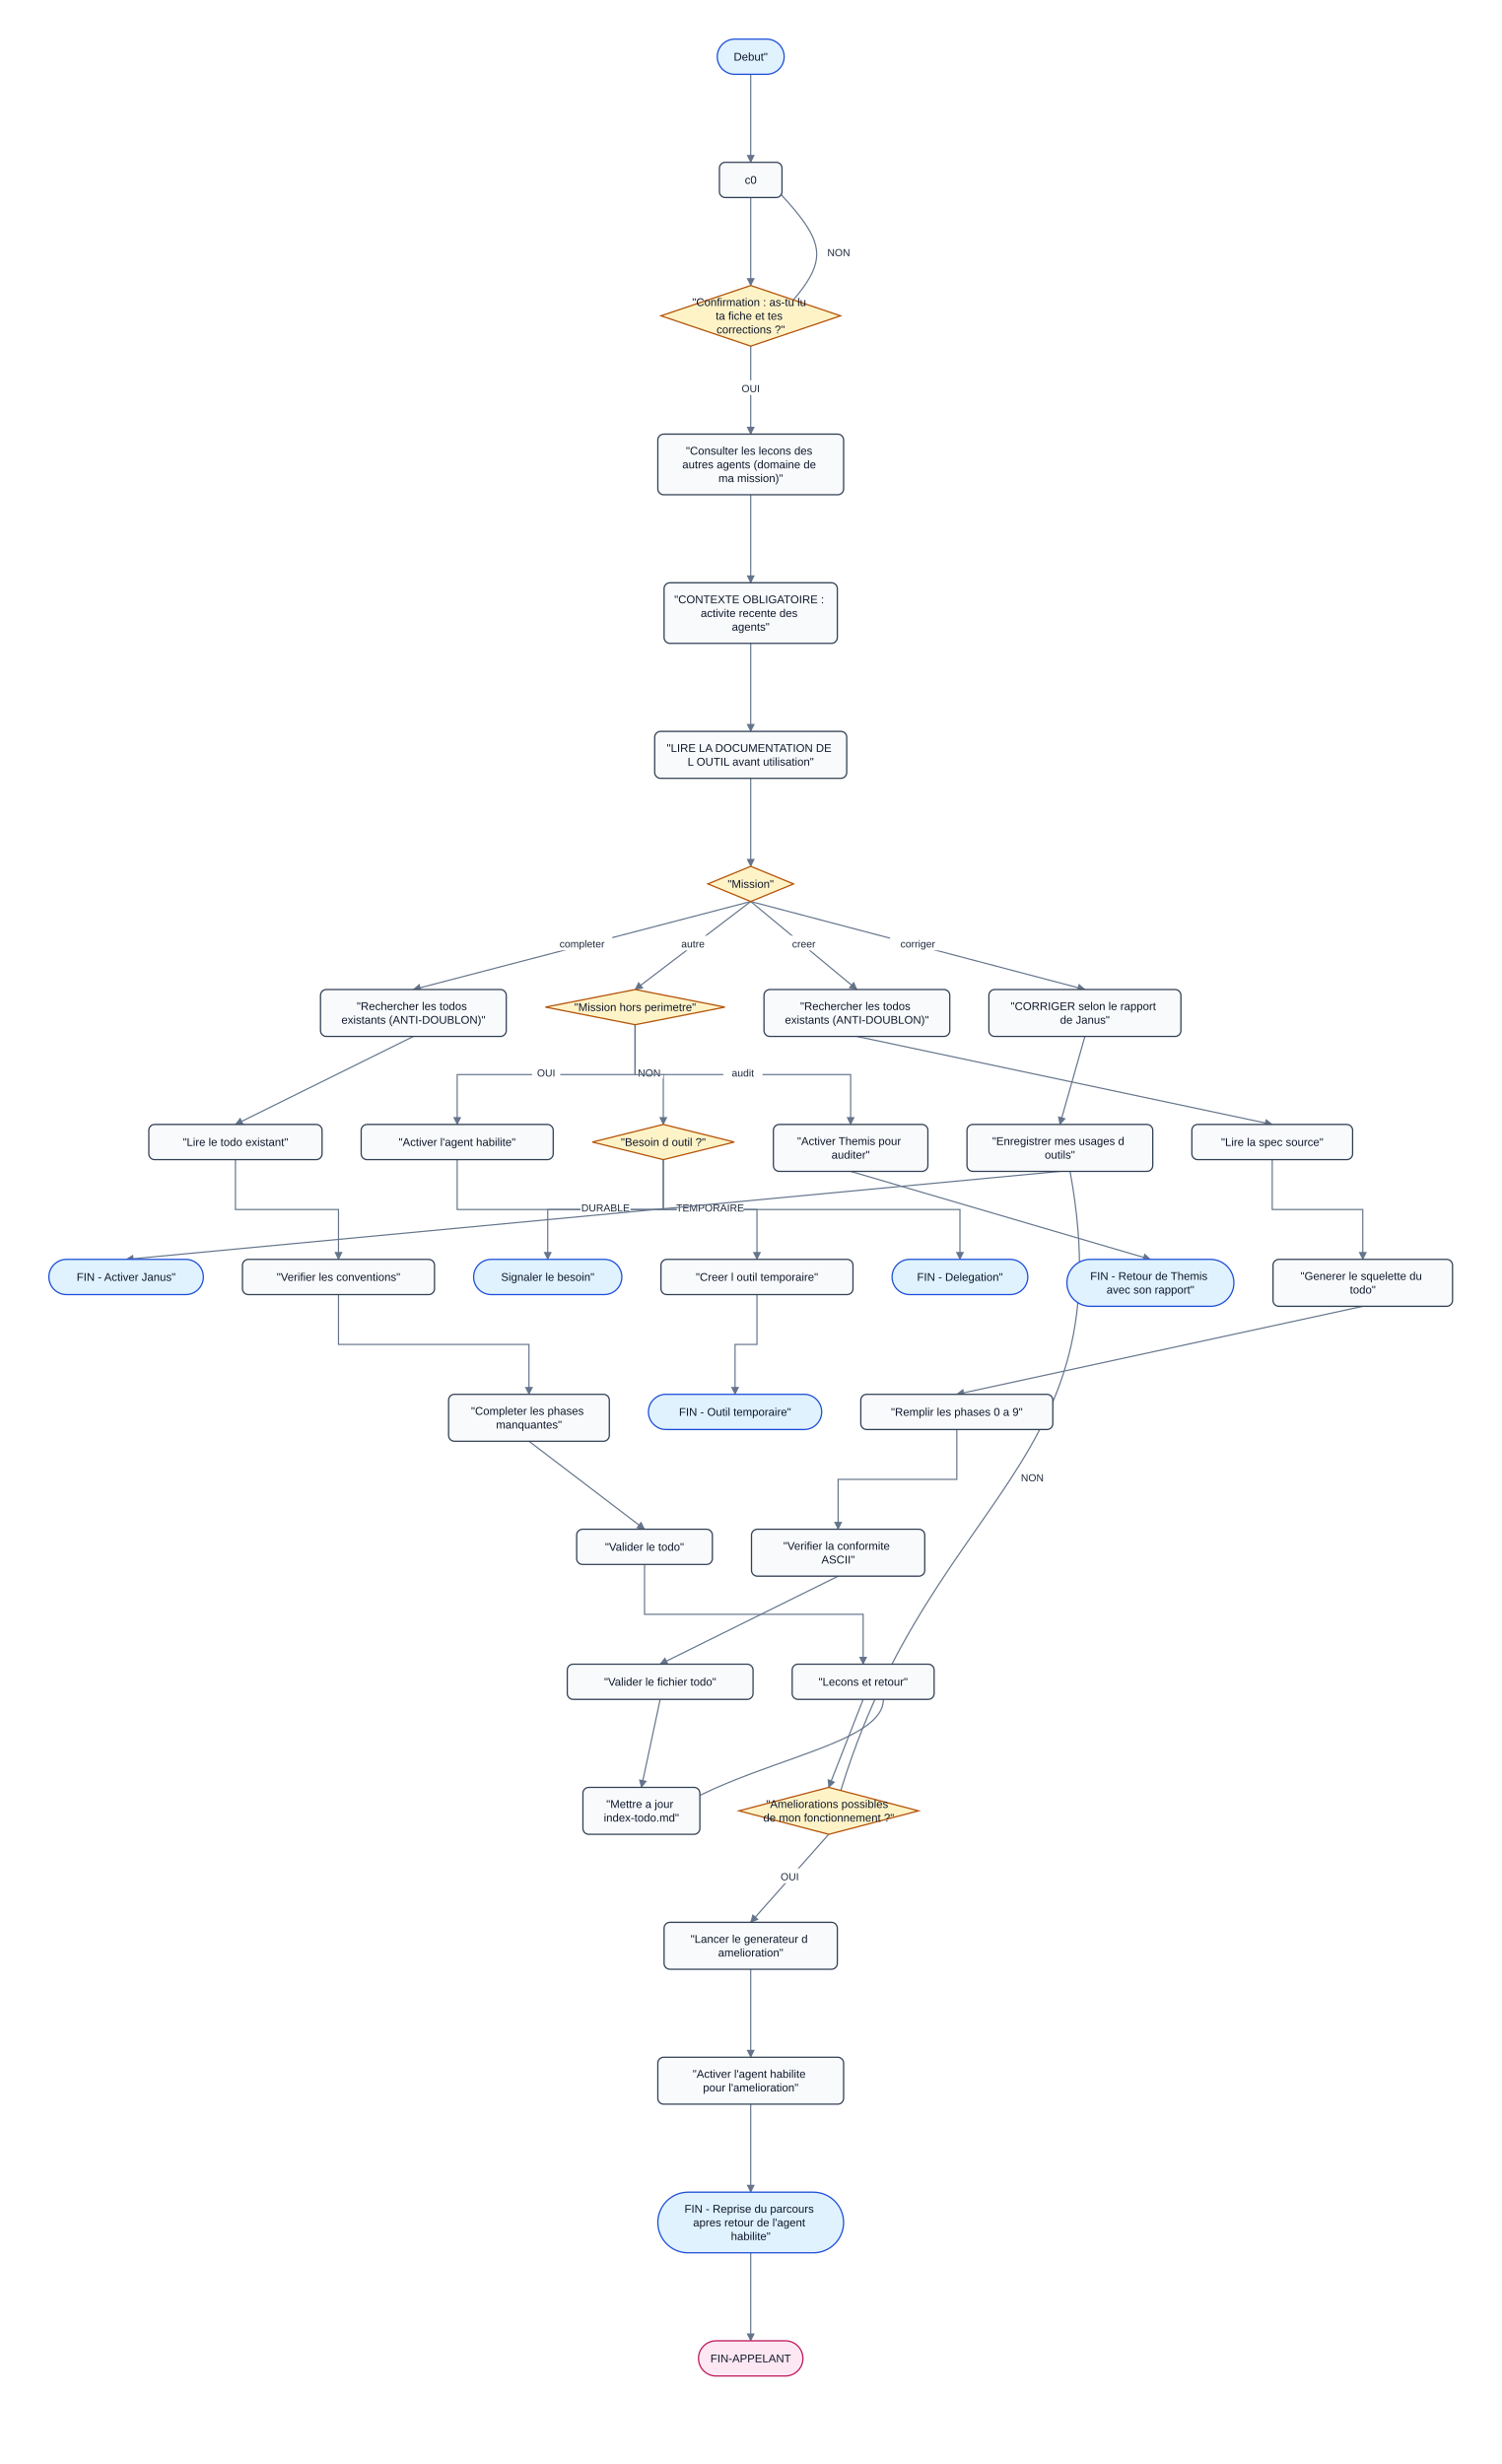
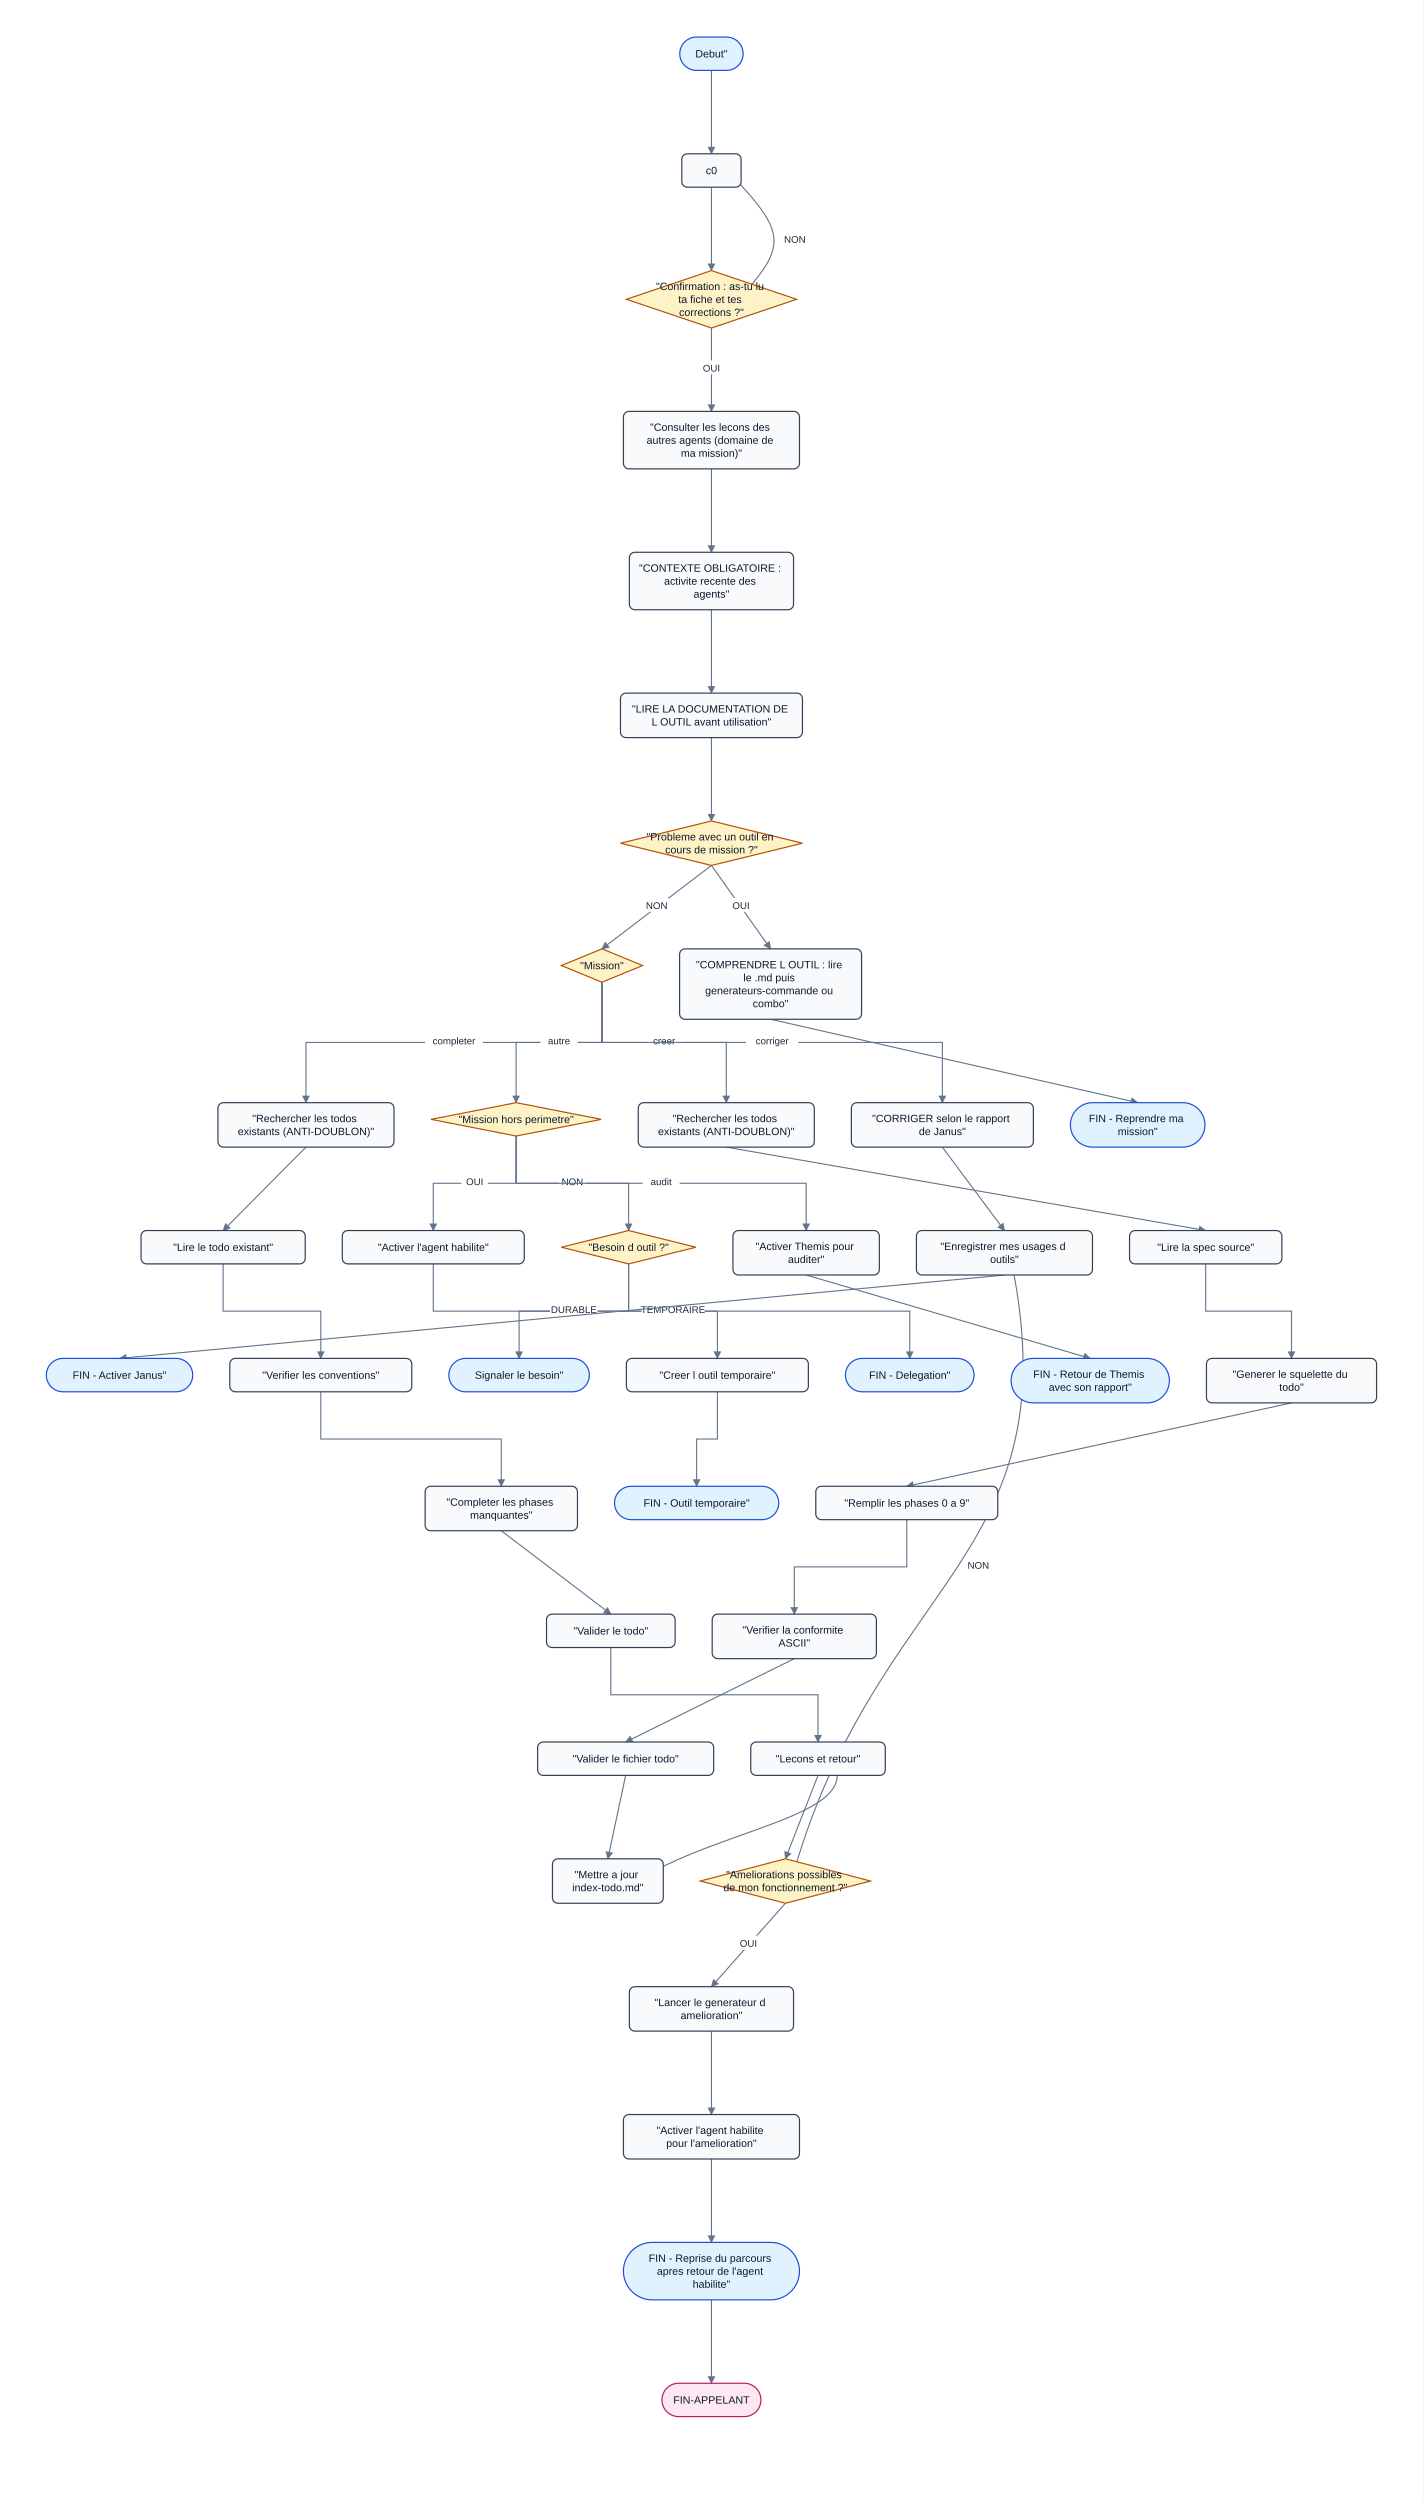
- <svg xmlns="http://www.w3.org/2000/svg" width="1536" height="2520" viewBox="0 0 1536 2520" font-family="Arial, Helvetica, sans-serif">
+ <svg xmlns="http://www.w3.org/2000/svg" width="1536" height="2698" viewBox="0 0 1536 2698" font-family="Arial, Helvetica, sans-serif">
  <defs>
    <marker id="fleche" viewBox="0 0 10 10" refX="9" refY="5" markerWidth="7" markerHeight="7" orient="auto-start-reverse">
      <path d="M 0 0 L 10 5 L 0 10 z" fill="#64748b" />
    </marker>
  </defs>
-   <rect width="1536" height="2520" fill="#ffffff" />
+   <rect width="1536" height="2698" fill="#ffffff" />
  <path d="M 767.8 76.0 L 767.8 166.0" fill="none" stroke="#64748b" stroke-width="1.2" marker-end="url(#fleche)" />
  <path d="M 767.8 202.0 L 767.8 292.0" fill="none" stroke="#64748b" stroke-width="1.2" marker-end="url(#fleche)" />
  <path d="M 767.8 354.0 L 767.8 444.0" fill="none" stroke="#64748b" stroke-width="1.2" marker-end="url(#fleche)" />
  <rect x="753.4" y="389.0" width="28.8" height="15" rx="3" fill="#ffffff" stroke="none" />
  <text x="767.8" y="401.0" text-anchor="middle" font-size="10.5" fill="#1e293b">OUI</text>
  <path d="M 767.8 354.0 C 857.8 260.0, 857.8 260.0, 767.8 166.0" fill="none" stroke="#64748b" stroke-width="1.2" marker-end="url(#fleche)" />
  <rect x="843.4" y="250.0" width="28.8" height="15" rx="3" fill="#ffffff" stroke="none" />
  <text x="857.8" y="262.0" text-anchor="middle" font-size="10.5" fill="#1e293b">NON</text>
  <path d="M 767.8 658.0 L 767.8 748.0" fill="none" stroke="#64748b" stroke-width="1.2" marker-end="url(#fleche)" />
  <path d="M 767.8 796.0 L 767.8 886.0" fill="none" stroke="#64748b" stroke-width="1.2" marker-end="url(#fleche)" />
  <path d="M 767.8 506.0 L 767.8 596.0" fill="none" stroke="#64748b" stroke-width="1.2" marker-end="url(#fleche)" />
-   <path d="M 767.8 922.0 L 876.4 1012.0" fill="none" stroke="#64748b" stroke-width="1.2" marker-end="url(#fleche)" />
-   <rect x="802.1" y="957.0" width="40.0" height="15" rx="3" fill="#ffffff" stroke="none" />
-   <text x="822.1" y="969.0" text-anchor="middle" font-size="10.5" fill="#1e293b">creer</text>
-   <path d="M 767.8 922.0 L 422.8 1012.0" fill="none" stroke="#64748b" stroke-width="1.2" marker-end="url(#fleche)" />
-   <rect x="564.1" y="957.0" width="62.4" height="15" rx="3" fill="#ffffff" stroke="none" />
-   <text x="595.3" y="969.0" text-anchor="middle" font-size="10.5" fill="#1e293b">completer</text>
-   <path d="M 767.8 922.0 L 649.6 1012.0" fill="none" stroke="#64748b" stroke-width="1.2" marker-end="url(#fleche)" />
-   <rect x="688.7" y="957.0" width="40.0" height="15" rx="3" fill="#ffffff" stroke="none" />
-   <text x="708.7" y="969.0" text-anchor="middle" font-size="10.5" fill="#1e293b">autre</text>
-   <path d="M 767.8 922.0 L 1109.6 1012.0" fill="none" stroke="#64748b" stroke-width="1.2" marker-end="url(#fleche)" />
-   <rect x="910.3" y="957.0" width="56.8" height="15" rx="3" fill="#ffffff" stroke="none" />
-   <text x="938.7" y="969.0" text-anchor="middle" font-size="10.5" fill="#1e293b">corriger</text>
-   <path d="M 422.8 1060.0 L 240.8 1150.0" fill="none" stroke="#64748b" stroke-width="1.2" marker-end="url(#fleche)" />
-   <path d="M 240.8 1186.0 V 1237.0 H 346.2 V 1288.0" fill="none" stroke="#64748b" stroke-width="1.2" marker-end="url(#fleche)" />
-   <path d="M 346.2 1324.0 V 1375.0 H 541.0 V 1426.0" fill="none" stroke="#64748b" stroke-width="1.2" marker-end="url(#fleche)" />
-   <path d="M 541.0 1474.0 L 659.2 1564.0" fill="none" stroke="#64748b" stroke-width="1.2" marker-end="url(#fleche)" />
-   <path d="M 659.2 1600.0 V 1651.0 H 882.8 V 1702.0" fill="none" stroke="#64748b" stroke-width="1.2" marker-end="url(#fleche)" />
-   <path d="M 649.6 1048.0 V 1099.0 H 467.6 V 1150.0" fill="none" stroke="#64748b" stroke-width="1.2" marker-end="url(#fleche)" />
-   <rect x="544.2" y="1089.0" width="28.8" height="15" rx="3" fill="#ffffff" stroke="none" />
-   <text x="558.6" y="1101.0" text-anchor="middle" font-size="10.5" fill="#1e293b">OUI</text>
-   <path d="M 649.6 1048.0 V 1099.0 H 678.4 V 1150.0" fill="none" stroke="#64748b" stroke-width="1.2" marker-end="url(#fleche)" />
-   <rect x="649.6" y="1089.0" width="28.8" height="15" rx="3" fill="#ffffff" stroke="none" />
-   <text x="664.0" y="1101.0" text-anchor="middle" font-size="10.5" fill="#1e293b">NON</text>
-   <path d="M 649.6 1048.0 V 1099.0 H 870.0 V 1150.0" fill="none" stroke="#64748b" stroke-width="1.2" marker-end="url(#fleche)" />
-   <rect x="739.8" y="1089.0" width="40.0" height="15" rx="3" fill="#ffffff" stroke="none" />
-   <text x="759.8" y="1101.0" text-anchor="middle" font-size="10.5" fill="#1e293b">audit</text>
-   <path d="M 467.6 1186.0 V 1237.0 H 981.8 V 1288.0" fill="none" stroke="#64748b" stroke-width="1.2" marker-end="url(#fleche)" />
-   <path d="M 876.4 1060.0 L 1301.2 1150.0" fill="none" stroke="#64748b" stroke-width="1.2" marker-end="url(#fleche)" />
-   <path d="M 678.4 1186.0 V 1237.0 H 774.2 V 1288.0" fill="none" stroke="#64748b" stroke-width="1.2" marker-end="url(#fleche)" />
-   <rect x="692.3" y="1227.0" width="68.0" height="15" rx="3" fill="#ffffff" stroke="none" />
-   <text x="726.3" y="1239.0" text-anchor="middle" font-size="10.5" fill="#1e293b">TEMPORAIRE</text>
-   <path d="M 678.4 1186.0 V 1237.0 H 560.2 V 1288.0" fill="none" stroke="#64748b" stroke-width="1.2" marker-end="url(#fleche)" />
-   <rect x="593.7" y="1227.0" width="51.2" height="15" rx="3" fill="#ffffff" stroke="none" />
-   <text x="619.3" y="1239.0" text-anchor="middle" font-size="10.5" fill="#1e293b">DURABLE</text>
-   <path d="M 774.2 1324.0 V 1375.0 H 751.8 V 1426.0" fill="none" stroke="#64748b" stroke-width="1.2" marker-end="url(#fleche)" />
-   <path d="M 870.0 1198.0 L 1176.6 1288.0" fill="none" stroke="#64748b" stroke-width="1.2" marker-end="url(#fleche)" />
-   <path d="M 1084.0 1198.0 L 129.0 1288.0" fill="none" stroke="#64748b" stroke-width="1.2" marker-end="url(#fleche)" />
-   <path d="M 1301.2 1186.0 V 1237.0 H 1393.8 V 1288.0" fill="none" stroke="#64748b" stroke-width="1.2" marker-end="url(#fleche)" />
-   <path d="M 1393.8 1336.0 L 978.6 1426.0" fill="none" stroke="#64748b" stroke-width="1.2" marker-end="url(#fleche)" />
-   <path d="M 978.6 1462.0 V 1513.0 H 857.2 V 1564.0" fill="none" stroke="#64748b" stroke-width="1.2" marker-end="url(#fleche)" />
-   <path d="M 857.2 1612.0 L 675.2 1702.0" fill="none" stroke="#64748b" stroke-width="1.2" marker-end="url(#fleche)" />
-   <path d="M 675.2 1738.0 L 656.0 1828.0" fill="none" stroke="#64748b" stroke-width="1.2" marker-end="url(#fleche)" />
-   <path d="M 656.0 1876.0 C 746.0 1789.0, 972.8 1789.0, 882.8 1702.0" fill="none" stroke="#64748b" stroke-width="1.2" marker-end="url(#fleche)" />
-   <path d="M 882.8 1738.0 L 847.6 1828.0" fill="none" stroke="#64748b" stroke-width="1.2" marker-end="url(#fleche)" />
-   <path d="M 847.6 1876.0 L 767.8 1966.0" fill="none" stroke="#64748b" stroke-width="1.2" marker-end="url(#fleche)" />
-   <rect x="793.3" y="1911.0" width="28.8" height="15" rx="3" fill="#ffffff" stroke="none" />
-   <text x="807.7" y="1923.0" text-anchor="middle" font-size="10.5" fill="#1e293b">OUI</text>
-   <path d="M 847.6 1876.0 C 937.6 1513.0, 1174.0 1513.0, 1084.0 1150.0" fill="none" stroke="#64748b" stroke-width="1.2" marker-end="url(#fleche)" />
-   <rect x="1041.4" y="1503.0" width="28.8" height="15" rx="3" fill="#ffffff" stroke="none" />
-   <text x="1055.8" y="1515.0" text-anchor="middle" font-size="10.5" fill="#1e293b">NON</text>
-   <path d="M 767.8 2014.0 L 767.8 2104.0" fill="none" stroke="#64748b" stroke-width="1.2" marker-end="url(#fleche)" />
-   <path d="M 767.8 2152.0 L 767.8 2242.0" fill="none" stroke="#64748b" stroke-width="1.2" marker-end="url(#fleche)" />
-   <path d="M 767.8 2304.0 L 767.8 2394.0" fill="none" stroke="#64748b" stroke-width="1.2" marker-end="url(#fleche)" />
-   <path d="M 1109.6 1060.0 L 1084.0 1150.0" fill="none" stroke="#64748b" stroke-width="1.2" marker-end="url(#fleche)" />
+   <path d="M 649.6 1060.0 V 1125.0 H 783.8 V 1190.0" fill="none" stroke="#64748b" stroke-width="1.2" marker-end="url(#fleche)" />
+   <rect x="696.7" y="1115.0" width="40.0" height="15" rx="3" fill="#ffffff" stroke="none" />
+   <text x="716.7" y="1127.0" text-anchor="middle" font-size="10.5" fill="#1e293b">creer</text>
+   <path d="M 649.6 1060.0 V 1125.0 H 330.2 V 1190.0" fill="none" stroke="#64748b" stroke-width="1.2" marker-end="url(#fleche)" />
+   <rect x="458.7" y="1115.0" width="62.4" height="15" rx="3" fill="#ffffff" stroke="none" />
+   <text x="489.9" y="1127.0" text-anchor="middle" font-size="10.5" fill="#1e293b">completer</text>
+   <path d="M 649.6 1060.0 V 1125.0 H 557.0 V 1190.0" fill="none" stroke="#64748b" stroke-width="1.2" marker-end="url(#fleche)" />
+   <rect x="583.3" y="1115.0" width="40.0" height="15" rx="3" fill="#ffffff" stroke="none" />
+   <text x="603.3" y="1127.0" text-anchor="middle" font-size="10.5" fill="#1e293b">autre</text>
+   <path d="M 649.6 1060.0 V 1125.0 H 1017.0 V 1190.0" fill="none" stroke="#64748b" stroke-width="1.2" marker-end="url(#fleche)" />
+   <rect x="804.9" y="1115.0" width="56.8" height="15" rx="3" fill="#ffffff" stroke="none" />
+   <text x="833.3" y="1127.0" text-anchor="middle" font-size="10.5" fill="#1e293b">corriger</text>
+   <path d="M 330.2 1238.0 L 240.8 1328.0" fill="none" stroke="#64748b" stroke-width="1.2" marker-end="url(#fleche)" />
+   <path d="M 240.8 1364.0 V 1415.0 H 346.2 V 1466.0" fill="none" stroke="#64748b" stroke-width="1.2" marker-end="url(#fleche)" />
+   <path d="M 346.2 1502.0 V 1553.0 H 541.0 V 1604.0" fill="none" stroke="#64748b" stroke-width="1.2" marker-end="url(#fleche)" />
+   <path d="M 541.0 1652.0 L 659.2 1742.0" fill="none" stroke="#64748b" stroke-width="1.2" marker-end="url(#fleche)" />
+   <path d="M 659.2 1778.0 V 1829.0 H 882.8 V 1880.0" fill="none" stroke="#64748b" stroke-width="1.2" marker-end="url(#fleche)" />
+   <path d="M 557.0 1226.0 V 1277.0 H 467.6 V 1328.0" fill="none" stroke="#64748b" stroke-width="1.2" marker-end="url(#fleche)" />
+   <rect x="497.9" y="1267.0" width="28.8" height="15" rx="3" fill="#ffffff" stroke="none" />
+   <text x="512.3" y="1279.0" text-anchor="middle" font-size="10.5" fill="#1e293b">OUI</text>
+   <path d="M 557.0 1226.0 V 1277.0 H 678.4 V 1328.0" fill="none" stroke="#64748b" stroke-width="1.2" marker-end="url(#fleche)" />
+   <rect x="603.3" y="1267.0" width="28.8" height="15" rx="3" fill="#ffffff" stroke="none" />
+   <text x="617.7" y="1279.0" text-anchor="middle" font-size="10.5" fill="#1e293b">NON</text>
+   <path d="M 557.0 1226.0 V 1277.0 H 870.0 V 1328.0" fill="none" stroke="#64748b" stroke-width="1.2" marker-end="url(#fleche)" />
+   <rect x="693.5" y="1267.0" width="40.0" height="15" rx="3" fill="#ffffff" stroke="none" />
+   <text x="713.5" y="1279.0" text-anchor="middle" font-size="10.5" fill="#1e293b">audit</text>
+   <path d="M 467.6 1364.0 V 1415.0 H 981.8 V 1466.0" fill="none" stroke="#64748b" stroke-width="1.2" marker-end="url(#fleche)" />
+   <path d="M 783.8 1238.0 L 1301.2 1328.0" fill="none" stroke="#64748b" stroke-width="1.2" marker-end="url(#fleche)" />
+   <path d="M 678.4 1364.0 V 1415.0 H 774.2 V 1466.0" fill="none" stroke="#64748b" stroke-width="1.2" marker-end="url(#fleche)" />
+   <rect x="692.3" y="1405.0" width="68.0" height="15" rx="3" fill="#ffffff" stroke="none" />
+   <text x="726.3" y="1417.0" text-anchor="middle" font-size="10.5" fill="#1e293b">TEMPORAIRE</text>
+   <path d="M 678.4 1364.0 V 1415.0 H 560.2 V 1466.0" fill="none" stroke="#64748b" stroke-width="1.2" marker-end="url(#fleche)" />
+   <rect x="593.7" y="1405.0" width="51.2" height="15" rx="3" fill="#ffffff" stroke="none" />
+   <text x="619.3" y="1417.0" text-anchor="middle" font-size="10.5" fill="#1e293b">DURABLE</text>
+   <path d="M 774.2 1502.0 V 1553.0 H 751.8 V 1604.0" fill="none" stroke="#64748b" stroke-width="1.2" marker-end="url(#fleche)" />
+   <path d="M 870.0 1376.0 L 1176.6 1466.0" fill="none" stroke="#64748b" stroke-width="1.2" marker-end="url(#fleche)" />
+   <path d="M 1084.0 1376.0 L 129.0 1466.0" fill="none" stroke="#64748b" stroke-width="1.2" marker-end="url(#fleche)" />
+   <path d="M 1301.2 1364.0 V 1415.0 H 1393.8 V 1466.0" fill="none" stroke="#64748b" stroke-width="1.2" marker-end="url(#fleche)" />
+   <path d="M 1393.8 1514.0 L 978.6 1604.0" fill="none" stroke="#64748b" stroke-width="1.2" marker-end="url(#fleche)" />
+   <path d="M 978.6 1640.0 V 1691.0 H 857.2 V 1742.0" fill="none" stroke="#64748b" stroke-width="1.2" marker-end="url(#fleche)" />
+   <path d="M 857.2 1790.0 L 675.2 1880.0" fill="none" stroke="#64748b" stroke-width="1.2" marker-end="url(#fleche)" />
+   <path d="M 675.2 1916.0 L 656.0 2006.0" fill="none" stroke="#64748b" stroke-width="1.2" marker-end="url(#fleche)" />
+   <path d="M 656.0 2054.0 C 746.0 1967.0, 972.8 1967.0, 882.8 1880.0" fill="none" stroke="#64748b" stroke-width="1.2" marker-end="url(#fleche)" />
+   <path d="M 882.8 1916.0 L 847.6 2006.0" fill="none" stroke="#64748b" stroke-width="1.2" marker-end="url(#fleche)" />
+   <path d="M 847.6 2054.0 L 767.8 2144.0" fill="none" stroke="#64748b" stroke-width="1.2" marker-end="url(#fleche)" />
+   <rect x="793.3" y="2089.0" width="28.8" height="15" rx="3" fill="#ffffff" stroke="none" />
+   <text x="807.7" y="2101.0" text-anchor="middle" font-size="10.5" fill="#1e293b">OUI</text>
+   <path d="M 847.6 2054.0 C 937.6 1691.0, 1174.0 1691.0, 1084.0 1328.0" fill="none" stroke="#64748b" stroke-width="1.2" marker-end="url(#fleche)" />
+   <rect x="1041.4" y="1681.0" width="28.8" height="15" rx="3" fill="#ffffff" stroke="none" />
+   <text x="1055.8" y="1693.0" text-anchor="middle" font-size="10.5" fill="#1e293b">NON</text>
+   <path d="M 767.8 2192.0 L 767.8 2282.0" fill="none" stroke="#64748b" stroke-width="1.2" marker-end="url(#fleche)" />
+   <path d="M 767.8 2330.0 L 767.8 2420.0" fill="none" stroke="#64748b" stroke-width="1.2" marker-end="url(#fleche)" />
+   <path d="M 767.8 2482.0 L 767.8 2572.0" fill="none" stroke="#64748b" stroke-width="1.2" marker-end="url(#fleche)" />
+   <path d="M 1017.0 1238.0 L 1084.0 1328.0" fill="none" stroke="#64748b" stroke-width="1.2" marker-end="url(#fleche)" />
+   <path d="M 767.8 934.0 L 831.6 1024.0" fill="none" stroke="#64748b" stroke-width="1.2" marker-end="url(#fleche)" />
+   <rect x="785.3" y="969.0" width="28.8" height="15" rx="3" fill="#ffffff" stroke="none" />
+   <text x="799.7" y="981.0" text-anchor="middle" font-size="10.5" fill="#1e293b">OUI</text>
+   <path d="M 767.8 934.0 L 649.6 1024.0" fill="none" stroke="#64748b" stroke-width="1.2" marker-end="url(#fleche)" />
+   <rect x="694.3" y="969.0" width="28.8" height="15" rx="3" fill="#ffffff" stroke="none" />
+   <text x="708.7" y="981.0" text-anchor="middle" font-size="10.5" fill="#1e293b">NON</text>
+   <path d="M 831.6 1100.0 L 1227.8 1190.0" fill="none" stroke="#64748b" stroke-width="1.2" marker-end="url(#fleche)" />
  <rect x="733.6" y="40.0" width="68.4" height="36.0" rx="18.0" fill="#e0f2fe" stroke="#1d4ed8" stroke-width="1.3" />
  <text x="767.8" y="62.0" text-anchor="middle" font-size="11.5" fill="#0f172a">
    <tspan x="767.8" dy="0">Debut"</tspan>
  </text>
  <rect x="735.8" y="166.0" width="64.0" height="36.0" rx="6.0" fill="#f8fafc" stroke="#334155" stroke-width="1.3" />
  <text x="767.8" y="188.0" text-anchor="middle" font-size="11.5" fill="#0f172a">
    <tspan x="767.8" dy="0">c0</tspan>
  </text>
  <path d="M 767.8 292.0 L 859.6 323.0 L 767.8 354.0 L 676.0 323.0 Z" fill="#fef3c7" stroke="#b45309" stroke-width="1.3" />
  <text x="767.8" y="313.0" text-anchor="middle" font-size="11.5" fill="#0f172a">
    <tspan x="767.8" dy="0">"Confirmation : as-tu lu</tspan>
    <tspan x="767.8" dy="14">ta fiche et tes</tspan>
    <tspan x="767.8" dy="14">corrections ?"</tspan>
  </text>
  <rect x="679.2" y="596.0" width="177.2" height="62.0" rx="6.0" fill="#f8fafc" stroke="#334155" stroke-width="1.3" />
  <text x="767.8" y="617.0" text-anchor="middle" font-size="11.5" fill="#0f172a">
    <tspan x="767.8" dy="0">"CONTEXTE OBLIGATOIRE :</tspan>
    <tspan x="767.8" dy="14">activite recente des</tspan>
    <tspan x="767.8" dy="14">agents"</tspan>
  </text>
  <rect x="669.6" y="748.0" width="196.4" height="48.0" rx="6.0" fill="#f8fafc" stroke="#334155" stroke-width="1.3" />
  <text x="767.8" y="769.0" text-anchor="middle" font-size="11.5" fill="#0f172a">
    <tspan x="767.8" dy="0">"LIRE LA DOCUMENTATION DE</tspan>
    <tspan x="767.8" dy="14">L OUTIL avant utilisation"</tspan>
  </text>
  <rect x="672.8" y="444.0" width="190.0" height="62.0" rx="6.0" fill="#f8fafc" stroke="#334155" stroke-width="1.3" />
  <text x="767.8" y="465.0" text-anchor="middle" font-size="11.5" fill="#0f172a">
    <tspan x="767.8" dy="0">"Consulter les lecons des</tspan>
    <tspan x="767.8" dy="14">autres agents (domaine de</tspan>
    <tspan x="767.8" dy="14">ma mission)"</tspan>
  </text>
-   <path d="M 767.8 886.0 L 811.6 904.0 L 767.8 922.0 L 724.0 904.0 Z" fill="#fef3c7" stroke="#b45309" stroke-width="1.3" />
-   <text x="767.8" y="908.0" text-anchor="middle" font-size="11.5" fill="#0f172a">
-     <tspan x="767.8" dy="0">"Mission"</tspan>
-   </text>
-   <rect x="50.0" y="1288.0" width="158.0" height="36.0" rx="18.0" fill="#e0f2fe" stroke="#1d4ed8" stroke-width="1.3" />
-   <text x="129.0" y="1310.0" text-anchor="middle" font-size="11.5" fill="#0f172a">
+   <path d="M 649.6 1024.0 L 693.4 1042.0 L 649.6 1060.0 L 605.8 1042.0 Z" fill="#fef3c7" stroke="#b45309" stroke-width="1.3" />
+   <text x="649.6" y="1046.0" text-anchor="middle" font-size="11.5" fill="#0f172a">
+     <tspan x="649.6" dy="0">"Mission"</tspan>
+   </text>
+   <rect x="50.0" y="1466.0" width="158.0" height="36.0" rx="18.0" fill="#e0f2fe" stroke="#1d4ed8" stroke-width="1.3" />
+   <text x="129.0" y="1488.0" text-anchor="middle" font-size="11.5" fill="#0f172a">
    <tspan x="129.0" dy="0">FIN - Activer Janus"</tspan>
  </text>
-   <rect x="327.8" y="1012.0" width="190.0" height="48.0" rx="6.0" fill="#f8fafc" stroke="#334155" stroke-width="1.3" />
-   <text x="422.8" y="1033.0" text-anchor="middle" font-size="11.5" fill="#0f172a">
-     <tspan x="422.8" dy="0">"Rechercher les todos</tspan>
-     <tspan x="422.8" dy="14">existants (ANTI-DOUBLON)"</tspan>
-   </text>
-   <rect x="152.2" y="1150.0" width="177.2" height="36.0" rx="6.0" fill="#f8fafc" stroke="#334155" stroke-width="1.3" />
-   <text x="240.8" y="1172.0" text-anchor="middle" font-size="11.5" fill="#0f172a">
+   <rect x="235.2" y="1190.0" width="190.0" height="48.0" rx="6.0" fill="#f8fafc" stroke="#334155" stroke-width="1.3" />
+   <text x="330.2" y="1211.0" text-anchor="middle" font-size="11.5" fill="#0f172a">
+     <tspan x="330.2" dy="0">"Rechercher les todos</tspan>
+     <tspan x="330.2" dy="14">existants (ANTI-DOUBLON)"</tspan>
+   </text>
+   <rect x="152.2" y="1328.0" width="177.2" height="36.0" rx="6.0" fill="#f8fafc" stroke="#334155" stroke-width="1.3" />
+   <text x="240.8" y="1350.0" text-anchor="middle" font-size="11.5" fill="#0f172a">
    <tspan x="240.8" dy="0">"Lire le todo existant"</tspan>
  </text>
-   <rect x="248.0" y="1288.0" width="196.4" height="36.0" rx="6.0" fill="#f8fafc" stroke="#334155" stroke-width="1.3" />
-   <text x="346.2" y="1310.0" text-anchor="middle" font-size="11.5" fill="#0f172a">
+   <rect x="248.0" y="1466.0" width="196.4" height="36.0" rx="6.0" fill="#f8fafc" stroke="#334155" stroke-width="1.3" />
+   <text x="346.2" y="1488.0" text-anchor="middle" font-size="11.5" fill="#0f172a">
    <tspan x="346.2" dy="0">"Verifier les conventions"</tspan>
  </text>
-   <rect x="458.8" y="1426.0" width="164.4" height="48.0" rx="6.0" fill="#f8fafc" stroke="#334155" stroke-width="1.3" />
-   <text x="541.0" y="1447.0" text-anchor="middle" font-size="11.5" fill="#0f172a">
+   <rect x="458.8" y="1604.0" width="164.4" height="48.0" rx="6.0" fill="#f8fafc" stroke="#334155" stroke-width="1.3" />
+   <text x="541.0" y="1625.0" text-anchor="middle" font-size="11.5" fill="#0f172a">
    <tspan x="541.0" dy="0">"Completer les phases</tspan>
    <tspan x="541.0" dy="14">manquantes"</tspan>
  </text>
-   <rect x="589.8" y="1564.0" width="138.8" height="36.0" rx="6.0" fill="#f8fafc" stroke="#334155" stroke-width="1.3" />
-   <text x="659.2" y="1586.0" text-anchor="middle" font-size="11.5" fill="#0f172a">
+   <rect x="589.8" y="1742.0" width="138.8" height="36.0" rx="6.0" fill="#f8fafc" stroke="#334155" stroke-width="1.3" />
+   <text x="659.2" y="1764.0" text-anchor="middle" font-size="11.5" fill="#0f172a">
    <tspan x="659.2" dy="0">"Valider le todo"</tspan>
  </text>
-   <path d="M 649.6 1012.0 L 741.4 1030.0 L 649.6 1048.0 L 557.8 1030.0 Z" fill="#fef3c7" stroke="#b45309" stroke-width="1.3" />
-   <text x="649.6" y="1034.0" text-anchor="middle" font-size="11.5" fill="#0f172a">
-     <tspan x="649.6" dy="0">"Mission hors perimetre"</tspan>
-   </text>
-   <rect x="369.4" y="1150.0" width="196.4" height="36.0" rx="6.0" fill="#f8fafc" stroke="#334155" stroke-width="1.3" />
-   <text x="467.6" y="1172.0" text-anchor="middle" font-size="11.5" fill="#0f172a">
+   <path d="M 557.0 1190.0 L 648.8 1208.0 L 557.0 1226.0 L 465.2 1208.0 Z" fill="#fef3c7" stroke="#b45309" stroke-width="1.3" />
+   <text x="557.0" y="1212.0" text-anchor="middle" font-size="11.5" fill="#0f172a">
+     <tspan x="557.0" dy="0">"Mission hors perimetre"</tspan>
+   </text>
+   <rect x="369.4" y="1328.0" width="196.4" height="36.0" rx="6.0" fill="#f8fafc" stroke="#334155" stroke-width="1.3" />
+   <text x="467.6" y="1350.0" text-anchor="middle" font-size="11.5" fill="#0f172a">
    <tspan x="467.6" dy="0">"Activer l'agent habilite"</tspan>
  </text>
-   <rect x="781.4" y="1012.0" width="190.0" height="48.0" rx="6.0" fill="#f8fafc" stroke="#334155" stroke-width="1.3" />
-   <text x="876.4" y="1033.0" text-anchor="middle" font-size="11.5" fill="#0f172a">
-     <tspan x="876.4" dy="0">"Rechercher les todos</tspan>
-     <tspan x="876.4" dy="14">existants (ANTI-DOUBLON)"</tspan>
-   </text>
-   <rect x="484.4" y="1288.0" width="151.6" height="36.0" rx="18.0" fill="#e0f2fe" stroke="#1d4ed8" stroke-width="1.3" />
-   <text x="560.2" y="1310.0" text-anchor="middle" font-size="11.5" fill="#0f172a">
+   <rect x="688.8" y="1190.0" width="190.0" height="48.0" rx="6.0" fill="#f8fafc" stroke="#334155" stroke-width="1.3" />
+   <text x="783.8" y="1211.0" text-anchor="middle" font-size="11.5" fill="#0f172a">
+     <tspan x="783.8" dy="0">"Rechercher les todos</tspan>
+     <tspan x="783.8" dy="14">existants (ANTI-DOUBLON)"</tspan>
+   </text>
+   <rect x="484.4" y="1466.0" width="151.6" height="36.0" rx="18.0" fill="#e0f2fe" stroke="#1d4ed8" stroke-width="1.3" />
+   <text x="560.2" y="1488.0" text-anchor="middle" font-size="11.5" fill="#0f172a">
    <tspan x="560.2" dy="0">Signaler le besoin"</tspan>
  </text>
-   <path d="M 678.4 1150.0 L 751.0 1168.0 L 678.4 1186.0 L 605.8 1168.0 Z" fill="#fef3c7" stroke="#b45309" stroke-width="1.3" />
-   <text x="678.4" y="1172.0" text-anchor="middle" font-size="11.5" fill="#0f172a">
+   <path d="M 678.4 1328.0 L 751.0 1346.0 L 678.4 1364.0 L 605.8 1346.0 Z" fill="#fef3c7" stroke="#b45309" stroke-width="1.3" />
+   <text x="678.4" y="1350.0" text-anchor="middle" font-size="11.5" fill="#0f172a">
    <tspan x="678.4" dy="0">"Besoin d outil ?"</tspan>
  </text>
-   <rect x="676.0" y="1288.0" width="196.4" height="36.0" rx="6.0" fill="#f8fafc" stroke="#334155" stroke-width="1.3" />
-   <text x="774.2" y="1310.0" text-anchor="middle" font-size="11.5" fill="#0f172a">
+   <rect x="676.0" y="1466.0" width="196.4" height="36.0" rx="6.0" fill="#f8fafc" stroke="#334155" stroke-width="1.3" />
+   <text x="774.2" y="1488.0" text-anchor="middle" font-size="11.5" fill="#0f172a">
    <tspan x="774.2" dy="0">"Creer l outil temporaire"</tspan>
  </text>
-   <rect x="663.2" y="1426.0" width="177.2" height="36.0" rx="18.0" fill="#e0f2fe" stroke="#1d4ed8" stroke-width="1.3" />
-   <text x="751.8" y="1448.0" text-anchor="middle" font-size="11.5" fill="#0f172a">
+   <rect x="663.2" y="1604.0" width="177.2" height="36.0" rx="18.0" fill="#e0f2fe" stroke="#1d4ed8" stroke-width="1.3" />
+   <text x="751.8" y="1626.0" text-anchor="middle" font-size="11.5" fill="#0f172a">
    <tspan x="751.8" dy="0">FIN - Outil temporaire"</tspan>
  </text>
-   <rect x="912.4" y="1288.0" width="138.8" height="36.0" rx="18.0" fill="#e0f2fe" stroke="#1d4ed8" stroke-width="1.3" />
-   <text x="981.8" y="1310.0" text-anchor="middle" font-size="11.5" fill="#0f172a">
+   <rect x="912.4" y="1466.0" width="138.8" height="36.0" rx="18.0" fill="#e0f2fe" stroke="#1d4ed8" stroke-width="1.3" />
+   <text x="981.8" y="1488.0" text-anchor="middle" font-size="11.5" fill="#0f172a">
    <tspan x="981.8" dy="0">FIN - Delegation"</tspan>
  </text>
-   <rect x="791.0" y="1150.0" width="158.0" height="48.0" rx="6.0" fill="#f8fafc" stroke="#334155" stroke-width="1.3" />
-   <text x="870.0" y="1171.0" text-anchor="middle" font-size="11.5" fill="#0f172a">
+   <rect x="791.0" y="1328.0" width="158.0" height="48.0" rx="6.0" fill="#f8fafc" stroke="#334155" stroke-width="1.3" />
+   <text x="870.0" y="1349.0" text-anchor="middle" font-size="11.5" fill="#0f172a">
    <tspan x="870.0" dy="0">"Activer Themis pour</tspan>
    <tspan x="870.0" dy="14">auditer"</tspan>
  </text>
-   <rect x="1091.2" y="1288.0" width="170.8" height="48.0" rx="24.0" fill="#e0f2fe" stroke="#1d4ed8" stroke-width="1.3" />
-   <text x="1176.6" y="1309.0" text-anchor="middle" font-size="11.5" fill="#0f172a">
+   <rect x="1091.2" y="1466.0" width="170.8" height="48.0" rx="24.0" fill="#e0f2fe" stroke="#1d4ed8" stroke-width="1.3" />
+   <text x="1176.6" y="1487.0" text-anchor="middle" font-size="11.5" fill="#0f172a">
    <tspan x="1176.6" dy="0">FIN - Retour de Themis</tspan>
    <tspan x="1176.6" dy="14">avec son rapport"</tspan>
  </text>
-   <rect x="989.0" y="1150.0" width="190.0" height="48.0" rx="6.0" fill="#f8fafc" stroke="#334155" stroke-width="1.3" />
-   <text x="1084.0" y="1171.0" text-anchor="middle" font-size="11.5" fill="#0f172a">
+   <rect x="989.0" y="1328.0" width="190.0" height="48.0" rx="6.0" fill="#f8fafc" stroke="#334155" stroke-width="1.3" />
+   <text x="1084.0" y="1349.0" text-anchor="middle" font-size="11.5" fill="#0f172a">
    <tspan x="1084.0" dy="0">"Enregistrer mes usages d</tspan>
    <tspan x="1084.0" dy="14">outils"</tspan>
  </text>
-   <rect x="1219.0" y="1150.0" width="164.4" height="36.0" rx="6.0" fill="#f8fafc" stroke="#334155" stroke-width="1.3" />
-   <text x="1301.2" y="1172.0" text-anchor="middle" font-size="11.5" fill="#0f172a">
+   <rect x="1219.0" y="1328.0" width="164.4" height="36.0" rx="6.0" fill="#f8fafc" stroke="#334155" stroke-width="1.3" />
+   <text x="1301.2" y="1350.0" text-anchor="middle" font-size="11.5" fill="#0f172a">
    <tspan x="1301.2" dy="0">"Lire la spec source"</tspan>
  </text>
-   <rect x="1302.0" y="1288.0" width="183.6" height="48.0" rx="6.0" fill="#f8fafc" stroke="#334155" stroke-width="1.3" />
-   <text x="1393.8" y="1309.0" text-anchor="middle" font-size="11.5" fill="#0f172a">
+   <rect x="1302.0" y="1466.0" width="183.6" height="48.0" rx="6.0" fill="#f8fafc" stroke="#334155" stroke-width="1.3" />
+   <text x="1393.8" y="1487.0" text-anchor="middle" font-size="11.5" fill="#0f172a">
    <tspan x="1393.8" dy="0">"Generer le squelette du</tspan>
    <tspan x="1393.8" dy="14">todo"</tspan>
  </text>
-   <rect x="880.4" y="1426.0" width="196.4" height="36.0" rx="6.0" fill="#f8fafc" stroke="#334155" stroke-width="1.3" />
-   <text x="978.6" y="1448.0" text-anchor="middle" font-size="11.5" fill="#0f172a">
+   <rect x="880.4" y="1604.0" width="196.4" height="36.0" rx="6.0" fill="#f8fafc" stroke="#334155" stroke-width="1.3" />
+   <text x="978.6" y="1626.0" text-anchor="middle" font-size="11.5" fill="#0f172a">
    <tspan x="978.6" dy="0">"Remplir les phases 0 a 9"</tspan>
  </text>
-   <rect x="768.6" y="1564.0" width="177.2" height="48.0" rx="6.0" fill="#f8fafc" stroke="#334155" stroke-width="1.3" />
-   <text x="857.2" y="1585.0" text-anchor="middle" font-size="11.5" fill="#0f172a">
+   <rect x="768.6" y="1742.0" width="177.2" height="48.0" rx="6.0" fill="#f8fafc" stroke="#334155" stroke-width="1.3" />
+   <text x="857.2" y="1763.0" text-anchor="middle" font-size="11.5" fill="#0f172a">
    <tspan x="857.2" dy="0">"Verifier la conformite</tspan>
    <tspan x="857.2" dy="14">ASCII"</tspan>
  </text>
-   <rect x="580.2" y="1702.0" width="190.0" height="36.0" rx="6.0" fill="#f8fafc" stroke="#334155" stroke-width="1.3" />
-   <text x="675.2" y="1724.0" text-anchor="middle" font-size="11.5" fill="#0f172a">
+   <rect x="580.2" y="1880.0" width="190.0" height="36.0" rx="6.0" fill="#f8fafc" stroke="#334155" stroke-width="1.3" />
+   <text x="675.2" y="1902.0" text-anchor="middle" font-size="11.5" fill="#0f172a">
    <tspan x="675.2" dy="0">"Valider le fichier todo"</tspan>
  </text>
-   <rect x="596.2" y="1828.0" width="119.6" height="48.0" rx="6.0" fill="#f8fafc" stroke="#334155" stroke-width="1.3" />
-   <text x="656.0" y="1849.0" text-anchor="middle" font-size="11.5" fill="#0f172a">
+   <rect x="596.2" y="2006.0" width="119.6" height="48.0" rx="6.0" fill="#f8fafc" stroke="#334155" stroke-width="1.3" />
+   <text x="656.0" y="2027.0" text-anchor="middle" font-size="11.5" fill="#0f172a">
    <tspan x="656.0" dy="0">"Mettre a jour</tspan>
    <tspan x="656.0" dy="14">index-todo.md"</tspan>
  </text>
-   <rect x="810.2" y="1702.0" width="145.2" height="36.0" rx="6.0" fill="#f8fafc" stroke="#334155" stroke-width="1.3" />
-   <text x="882.8" y="1724.0" text-anchor="middle" font-size="11.5" fill="#0f172a">
+   <rect x="810.2" y="1880.0" width="145.2" height="36.0" rx="6.0" fill="#f8fafc" stroke="#334155" stroke-width="1.3" />
+   <text x="882.8" y="1902.0" text-anchor="middle" font-size="11.5" fill="#0f172a">
    <tspan x="882.8" dy="0">"Lecons et retour"</tspan>
  </text>
-   <path d="M 847.6 1828.0 L 939.4 1852.0 L 847.6 1876.0 L 755.8 1852.0 Z" fill="#fef3c7" stroke="#b45309" stroke-width="1.3" />
-   <text x="847.6" y="1849.0" text-anchor="middle" font-size="11.5" fill="#0f172a">
+   <path d="M 847.6 2006.0 L 939.4 2030.0 L 847.6 2054.0 L 755.8 2030.0 Z" fill="#fef3c7" stroke="#b45309" stroke-width="1.3" />
+   <text x="847.6" y="2027.0" text-anchor="middle" font-size="11.5" fill="#0f172a">
    <tspan x="847.6" dy="0">"Ameliorations possibles</tspan>
    <tspan x="847.6" dy="14">de mon fonctionnement ?"</tspan>
  </text>
-   <rect x="679.2" y="1966.0" width="177.2" height="48.0" rx="6.0" fill="#f8fafc" stroke="#334155" stroke-width="1.3" />
-   <text x="767.8" y="1987.0" text-anchor="middle" font-size="11.5" fill="#0f172a">
+   <rect x="679.2" y="2144.0" width="177.2" height="48.0" rx="6.0" fill="#f8fafc" stroke="#334155" stroke-width="1.3" />
+   <text x="767.8" y="2165.0" text-anchor="middle" font-size="11.5" fill="#0f172a">
    <tspan x="767.8" dy="0">"Lancer le generateur d</tspan>
    <tspan x="767.8" dy="14">amelioration"</tspan>
  </text>
-   <rect x="672.8" y="2104.0" width="190.0" height="48.0" rx="6.0" fill="#f8fafc" stroke="#334155" stroke-width="1.3" />
-   <text x="767.8" y="2125.0" text-anchor="middle" font-size="11.5" fill="#0f172a">
+   <rect x="672.8" y="2282.0" width="190.0" height="48.0" rx="6.0" fill="#f8fafc" stroke="#334155" stroke-width="1.3" />
+   <text x="767.8" y="2303.0" text-anchor="middle" font-size="11.5" fill="#0f172a">
    <tspan x="767.8" dy="0">"Activer l'agent habilite</tspan>
    <tspan x="767.8" dy="14">pour l'amelioration"</tspan>
  </text>
-   <rect x="672.8" y="2242.0" width="190.0" height="62.0" rx="31.0" fill="#e0f2fe" stroke="#1d4ed8" stroke-width="1.3" />
-   <text x="767.8" y="2263.0" text-anchor="middle" font-size="11.5" fill="#0f172a">
+   <rect x="672.8" y="2420.0" width="190.0" height="62.0" rx="31.0" fill="#e0f2fe" stroke="#1d4ed8" stroke-width="1.3" />
+   <text x="767.8" y="2441.0" text-anchor="middle" font-size="11.5" fill="#0f172a">
    <tspan x="767.8" dy="0">FIN - Reprise du parcours</tspan>
    <tspan x="767.8" dy="14">apres retour de l'agent</tspan>
    <tspan x="767.8" dy="14">habilite"</tspan>
  </text>
-   <rect x="1011.4" y="1012.0" width="196.4" height="48.0" rx="6.0" fill="#f8fafc" stroke="#334155" stroke-width="1.3" />
-   <text x="1109.6" y="1033.0" text-anchor="middle" font-size="11.5" fill="#0f172a">
-     <tspan x="1109.6" dy="0">"CORRIGER selon le rapport</tspan>
-     <tspan x="1109.6" dy="14">de Janus"</tspan>
-   </text>
-   <rect x="714.4" y="2394.0" width="106.8" height="36.0" rx="18.0" fill="#fce7f3" stroke="#be185d" stroke-width="1.3" />
-   <text x="767.8" y="2416.0" text-anchor="middle" font-size="11.5" fill="#0f172a">
+   <rect x="918.8" y="1190.0" width="196.4" height="48.0" rx="6.0" fill="#f8fafc" stroke="#334155" stroke-width="1.3" />
+   <text x="1017.0" y="1211.0" text-anchor="middle" font-size="11.5" fill="#0f172a">
+     <tspan x="1017.0" dy="0">"CORRIGER selon le rapport</tspan>
+     <tspan x="1017.0" dy="14">de Janus"</tspan>
+   </text>
+   <path d="M 767.8 886.0 L 866.0 910.0 L 767.8 934.0 L 669.6 910.0 Z" fill="#fef3c7" stroke="#b45309" stroke-width="1.3" />
+   <text x="767.8" y="907.0" text-anchor="middle" font-size="11.5" fill="#0f172a">
+     <tspan x="767.8" dy="0">"Probleme avec un outil en</tspan>
+     <tspan x="767.8" dy="14">cours de mission ?"</tspan>
+   </text>
+   <rect x="733.4" y="1024.0" width="196.4" height="76.0" rx="6.0" fill="#f8fafc" stroke="#334155" stroke-width="1.3" />
+   <text x="831.6" y="1045.0" text-anchor="middle" font-size="11.5" fill="#0f172a">
+     <tspan x="831.6" dy="0">"COMPRENDRE L OUTIL : lire</tspan>
+     <tspan x="831.6" dy="14">le .md puis</tspan>
+     <tspan x="831.6" dy="14">generateurs-commande ou</tspan>
+     <tspan x="831.6" dy="14">combo"</tspan>
+   </text>
+   <rect x="1155.2" y="1190.0" width="145.2" height="48.0" rx="24.0" fill="#e0f2fe" stroke="#1d4ed8" stroke-width="1.3" />
+   <text x="1227.8" y="1211.0" text-anchor="middle" font-size="11.5" fill="#0f172a">
+     <tspan x="1227.8" dy="0">FIN - Reprendre ma</tspan>
+     <tspan x="1227.8" dy="14">mission"</tspan>
+   </text>
+   <rect x="714.4" y="2572.0" width="106.8" height="36.0" rx="18.0" fill="#fce7f3" stroke="#be185d" stroke-width="1.3" />
+   <text x="767.8" y="2594.0" text-anchor="middle" font-size="11.5" fill="#0f172a">
    <tspan x="767.8" dy="0">FIN-APPELANT</tspan>
  </text>
</svg>
